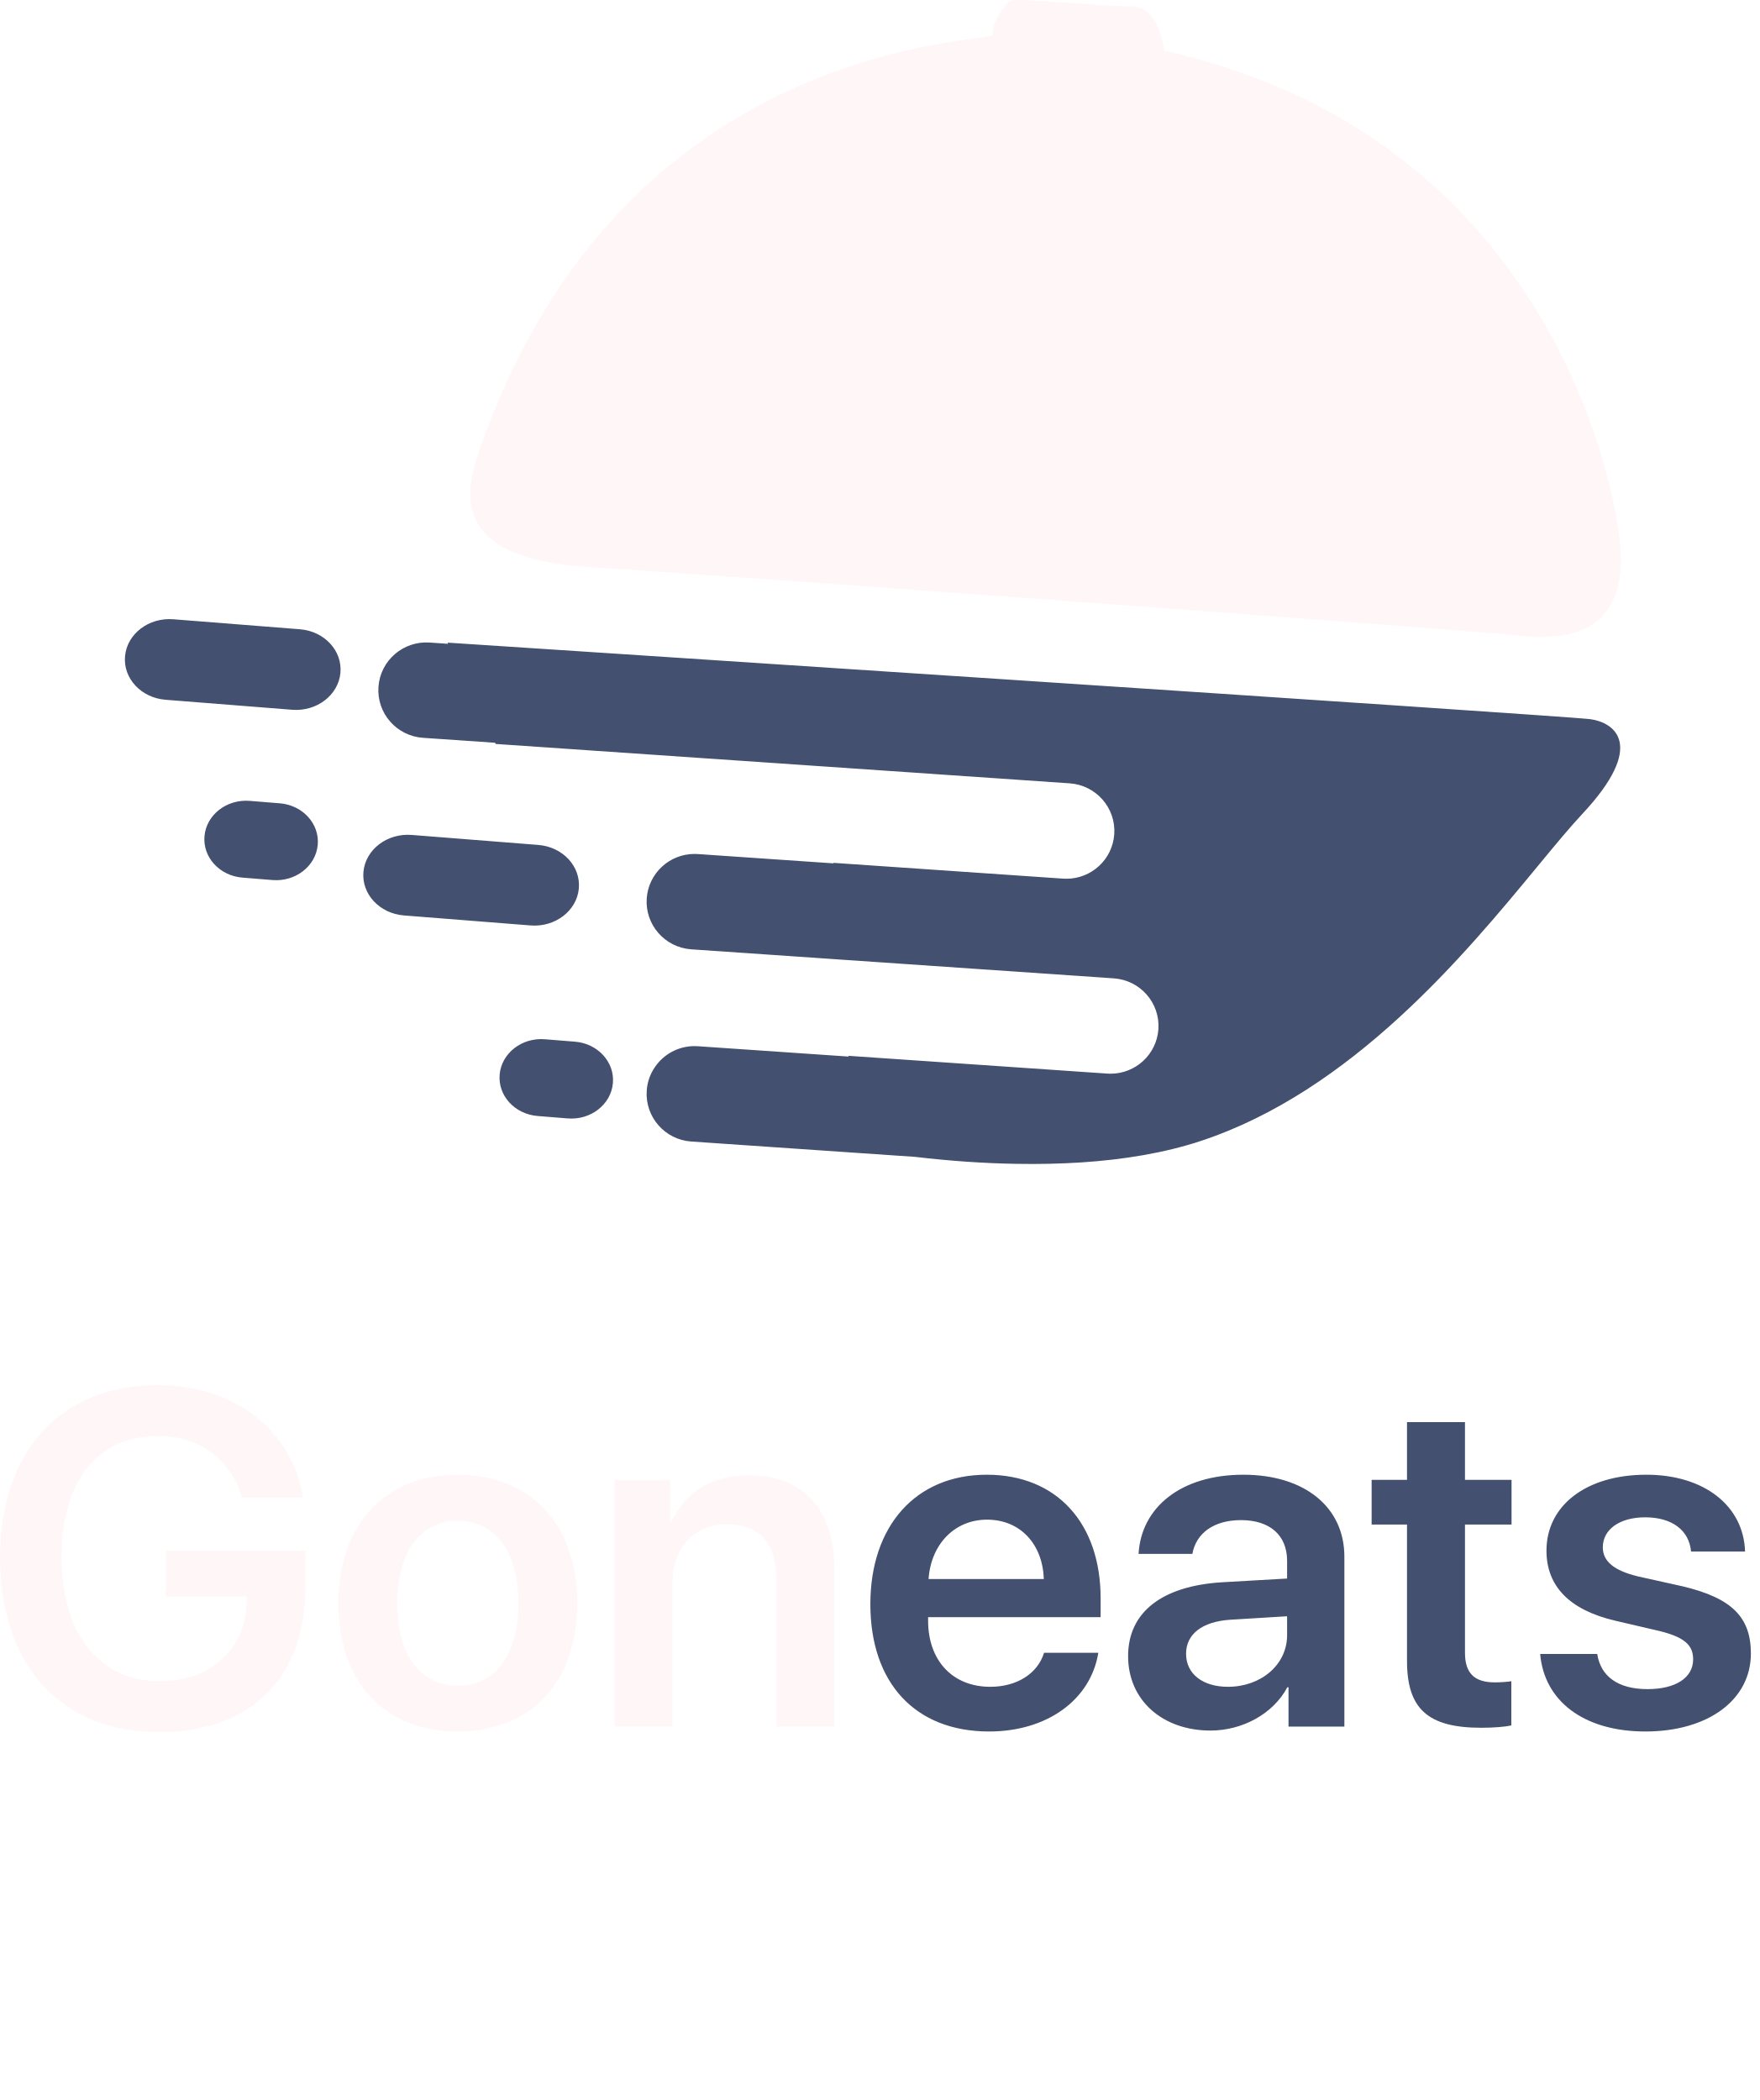
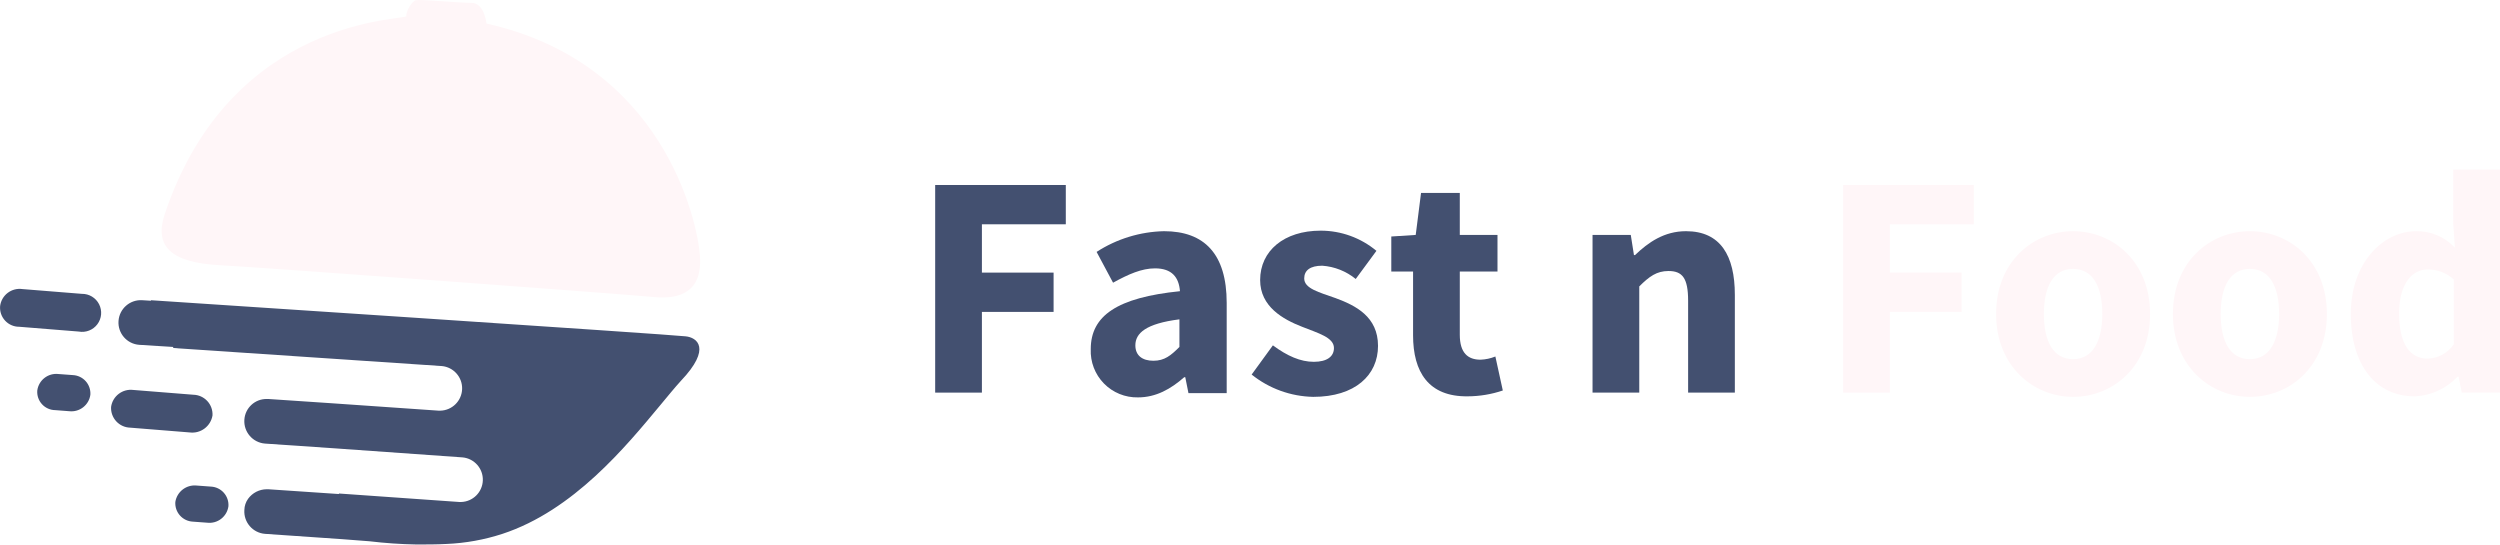
- <svg xmlns="http://www.w3.org/2000/svg" width="155" height="185" viewBox="0 0 155 185" fill="none">
-   <path fill-rule="evenodd" clip-rule="evenodd" d="M14.583 61.646L25.736 62.527C27.895 62.697 29.797 61.248 29.985 59.289C30.173 57.331 28.575 55.605 26.417 55.435L15.263 54.554C13.105 54.384 11.203 55.834 11.015 57.791C10.827 59.75 12.425 61.476 14.583 61.646ZM140.065 63.353C137.96 63.073 39.422 56.613 39.422 56.613C39.422 56.613 39.437 56.648 39.472 56.713L39.474 56.717L37.842 56.605C35.514 56.445 33.496 58.195 33.336 60.512C33.175 62.83 34.932 64.838 37.261 64.998L43.612 65.434C43.619 65.451 43.628 65.469 43.637 65.486C43.645 65.504 43.654 65.521 43.661 65.538L94.221 69.008C96.552 69.168 98.31 71.178 98.149 73.498C97.993 75.713 96.14 77.413 93.935 77.413C93.84 77.413 93.749 77.409 93.653 77.404L93.638 77.403L73.417 76.013L73.42 76.058L61.472 75.238L61.459 75.238C61.363 75.233 61.272 75.228 61.176 75.228C58.976 75.228 57.123 76.928 56.967 79.143C56.806 81.448 58.544 83.448 60.85 83.628L74.085 84.538L98.109 86.188C100.439 86.348 102.197 88.353 102.037 90.674C101.881 92.888 100.028 94.588 97.828 94.588C97.732 94.588 97.642 94.584 97.546 94.579H97.546H97.546L97.531 94.578L74.743 93.013L74.748 93.078L61.472 92.168L61.459 92.168C61.363 92.163 61.272 92.158 61.176 92.158C59.739 92.158 58.449 92.884 57.69 94.003C57.278 94.598 57.022 95.303 56.967 96.073C56.806 98.393 58.564 100.404 60.89 100.563L75.406 101.558L80.655 101.918L80.695 101.924C83.583 102.263 86.566 102.483 89.54 102.529H89.575C91.483 102.563 93.382 102.523 95.246 102.404C98.988 102.158 102.564 101.569 105.724 100.529C119.09 96.132 129.067 84.04 135.437 76.321L135.437 76.321C136.95 74.488 138.259 72.902 139.361 71.723C145.113 65.583 142.169 63.633 140.065 63.353ZM46.737 81.527L35.583 80.646C33.425 80.476 31.827 78.75 32.015 76.791C32.203 74.833 34.105 73.384 36.264 73.554L47.417 74.435C49.576 74.605 51.173 76.331 50.985 78.29C50.797 80.248 48.895 81.697 46.737 81.527ZM50.007 98.528L47.356 98.314C45.334 98.152 43.838 96.507 44.014 94.64C44.19 92.773 45.972 91.391 47.994 91.553L50.644 91.767C52.666 91.929 54.162 93.574 53.986 95.441C53.81 97.308 52.029 98.69 50.007 98.528ZM21.357 77.314L24.006 77.528C26.028 77.69 27.81 76.308 27.986 74.441C28.162 72.574 26.666 70.929 24.644 70.767L21.994 70.553C19.972 70.391 18.19 71.773 18.014 73.64C17.838 75.507 19.334 77.152 21.357 77.314Z" fill="#435070" />
-   <path fill-rule="evenodd" clip-rule="evenodd" d="M41.985 40.391C40.032 46.425 43.101 49.442 52.31 49.99C61.52 50.539 129.054 55.475 134.077 56.024C139.101 56.572 143.287 54.927 142.729 48.208C142.171 41.488 135.753 11.868 102.543 4.463C102.543 4.463 102.148 0.544 99.694 0.556C97.24 0.567 89.984 -0.153 89.194 0.03C88.403 0.213 87.334 2.224 87.427 3.046C87.52 3.869 54.45 3.001 41.985 40.391" fill="#FFF6F8" />
-   <path fill-rule="evenodd" clip-rule="evenodd" d="M26.915 139.76C26.915 147.778 22.116 152.598 14.015 152.598C5.381 152.598 0.008 146.732 0.008 137.196C0.008 127.804 5.361 122.021 13.913 122.021C20.639 122.021 25.725 125.999 26.689 131.926H21.316C20.311 128.521 17.563 126.512 13.933 126.512C8.601 126.512 5.422 130.47 5.422 137.135C5.422 143.943 8.745 148.106 14.077 148.106C18.547 148.106 21.644 145.276 21.726 141.134L21.747 140.642H14.61V136.602H26.915V139.76ZM50.847 141.236C50.847 148.291 46.705 152.536 40.327 152.536C33.949 152.536 29.806 148.291 29.806 141.236C29.806 134.223 33.99 129.916 40.327 129.916C46.664 129.916 50.847 134.202 50.847 141.236ZM40.327 148.496C37.086 148.496 34.995 145.871 34.995 141.236C34.995 136.622 37.107 133.977 40.327 133.977C43.567 133.977 45.659 136.622 45.659 141.236C45.659 145.871 43.567 148.496 40.327 148.496ZM59.235 139.514V152.105H54.128V130.367H59.03V134.1H59.132C60.301 131.516 62.619 129.957 65.961 129.957C70.76 129.957 73.488 133.033 73.488 138.058V152.105H68.381V139.083C68.381 136.007 66.946 134.284 64.034 134.284C61.101 134.284 59.235 136.396 59.235 139.514Z" fill="#FFF6F8" />
-   <path fill-rule="evenodd" clip-rule="evenodd" d="M130.479 152.208C131.566 152.208 132.571 152.126 133.125 152.003V148.106C132.796 148.168 132.14 148.209 131.668 148.209C129.864 148.209 129.043 147.389 129.043 145.604V134.305H133.145V130.367H129.043V125.281H123.937V130.367H120.82V134.305H123.937V146.322C123.937 150.547 125.783 152.208 130.479 152.208ZM96.744 145.604C96.087 149.706 92.273 152.536 87.126 152.536C80.604 152.536 76.666 148.25 76.666 141.318C76.666 134.448 80.645 129.916 86.92 129.916C93.093 129.916 96.949 134.202 96.949 140.806V142.467H81.752V142.774C81.752 146.261 83.885 148.599 87.228 148.599C89.607 148.599 91.412 147.409 91.965 145.604H96.744ZM81.793 139.104H91.945C91.842 136.027 89.874 133.874 86.941 133.874C84.07 133.874 81.999 136.068 81.793 139.104ZM106.628 152.454C109.417 152.454 112.145 150.998 113.396 148.64H113.499V152.105H118.42V137.135C118.42 132.767 114.914 129.916 109.52 129.916C103.983 129.916 100.517 132.828 100.292 136.889H105.029C105.357 135.084 106.895 133.915 109.315 133.915C111.837 133.915 113.375 135.228 113.375 137.504V139.062L107.633 139.391C102.342 139.719 99.369 142.036 99.369 145.892C99.369 149.809 102.424 152.454 106.628 152.454ZM104.475 145.687C104.475 147.471 105.952 148.599 108.167 148.599C111.058 148.599 113.375 146.671 113.375 144.046V142.385L108.351 142.692C105.89 142.856 104.475 143.964 104.475 145.687ZM154.227 145.666C154.227 149.768 150.433 152.536 144.937 152.536C139.482 152.536 136.016 149.829 135.667 145.707H140.692C141 147.696 142.538 148.804 145.122 148.804C147.603 148.804 149.141 147.799 149.141 146.179C149.141 144.907 148.341 144.23 146.229 143.697L142.271 142.774C138.251 141.831 136.221 139.739 136.221 136.602C136.221 132.623 139.728 129.916 145.019 129.916C150.125 129.916 153.591 132.664 153.714 136.684H148.957C148.792 134.817 147.295 133.669 144.917 133.669C142.661 133.669 141.184 134.735 141.184 136.314C141.184 137.545 142.168 138.365 144.301 138.878L148.177 139.739C152.525 140.765 154.227 142.446 154.227 145.666Z" fill="#435070" />
+ <svg xmlns="http://www.w3.org/2000/svg" id="Livello_1" data-name="Livello 1" viewBox="0 0 470.82 102.54">
+   <defs>
+     <style>.cls-1,.cls-3{fill:#435070;}.cls-1,.cls-2{fill-rule:evenodd;}.cls-2,.cls-4{fill:#fff6f8;}</style>
+   </defs>
+   <path class="cls-1" d="M15.2,74.6l11.2.9a3.58,3.58,0,1,0,.6-7.1l-11.2-.9a3.7,3.7,0,0,0-4.2,3.2A3.59,3.59,0,0,0,15.2,74.6Zm125.5,1.8C138.6,76.1,40,69.6,40,69.6v.1h0l-1.6-.1a4.21,4.21,0,0,0-.6,8.4l6.4.4v.2L94.8,82a4.21,4.21,0,0,1-.3,8.4h-.3L74,89h0l-11.9-.8h-.3a4.17,4.17,0,0,0-4.2,3.9,4.23,4.23,0,0,0,3.9,4.5l13.2.9,24,1.7a4.21,4.21,0,0,1-.3,8.4h-.3L75.4,106v.1l-13.3-.9h-.3a4.36,4.36,0,0,0-3.5,1.8,3.77,3.77,0,0,0-.7,2.1,4.23,4.23,0,0,0,3.9,4.5l14.5,1,5.2.4h0a86.7,86.7,0,0,0,8.8.6h0c1.9,0,3.8,0,5.7-.1a39.1,39.1,0,0,0,10.5-1.9c13.4-4.4,23.3-16.5,29.7-24.2h0c1.5-1.8,2.8-3.4,3.9-4.6C145.7,78.6,142.8,76.6,140.7,76.4ZM47.3,94.5l-11.2-.9a3.7,3.7,0,0,1-3.6-3.9,3.75,3.75,0,0,1,4.2-3.2l11.3.9a3.7,3.7,0,0,1,3.6,3.9A3.86,3.86,0,0,1,47.3,94.5Zm3.3,17-2.7-.2a3.47,3.47,0,0,1-3.3-3.7,3.68,3.68,0,0,1,4-3.1l2.7.2a3.47,3.47,0,0,1,3.3,3.7A3.61,3.61,0,0,1,50.6,111.5ZM22,90.3l2.6.2a3.61,3.61,0,0,0,4-3.1,3.47,3.47,0,0,0-3.3-3.7l-2.7-.2a3.61,3.61,0,0,0-4,3.1A3.43,3.43,0,0,0,22,90.3Z" transform="translate(-11.58 -13.06)" />
+   <path class="cls-2" d="M42.6,53.4c-2,6,1.1,9.1,10.3,9.6s76.7,5.5,81.8,6,9.2-1.1,8.7-7.8-7-36.3-40.2-43.7c0,0-.4-3.9-2.8-3.9s-9.7-.7-10.5-.5-1.9,2.2-1.8,3-33-.1-45.5,37.3" transform="translate(-11.58 -13.06)" />
+   <path class="cls-3" d="M187.6,47.9h24.7v7.4H196.5v9.1H210v7.4H196.5V87h-8.8V47.9Z" transform="translate(-11.58 -13.06)" />
+   <path class="cls-3" d="M217,78.8c0-6.3,5-9.7,16.8-10.9-.2-2.6-1.5-4.3-4.7-4.3-2.5,0-5,1.1-7.9,2.7l-3.1-5.8a24.35,24.35,0,0,1,12.7-3.9c7.6,0,11.8,4.3,11.8,13.5v17h-7.2l-.6-3h-.2c-2.5,2.2-5.3,3.8-8.7,3.8A8.72,8.72,0,0,1,217,78.8Zm16.7-.4V73.2c-6.3.8-8.3,2.6-8.3,4.9,0,1.9,1.3,2.9,3.4,2.9S232.1,80,233.7,78.4Z" transform="translate(-11.58 -13.06)" />
+   <path class="cls-3" d="M247.3,83.6l4-5.5c2.7,2,5.2,3.1,7.7,3.1s3.8-1,3.8-2.6c0-2-3-2.8-6-4-3.6-1.4-7.9-3.8-7.9-8.8,0-5.5,4.5-9.3,11.4-9.3a16.39,16.39,0,0,1,10.5,3.8l-3.9,5.3a11.21,11.21,0,0,0-6.3-2.5c-2.3,0-3.4.9-3.4,2.4,0,1.9,2.8,2.6,5.9,3.7,3.8,1.4,8,3.5,8,9s-4.3,9.6-12.2,9.6A19.13,19.13,0,0,1,247.3,83.6Z" transform="translate(-11.58 -13.06)" />
+   <path class="cls-3" d="M277.7,76.2v-12h-4.1V57.6l4.6-.3,1-7.9h7.3v7.9h7.1v6.9h-7.1V76.1c0,3.4,1.5,4.7,3.9,4.7a8.21,8.21,0,0,0,2.8-.6l1.4,6.4a20.87,20.87,0,0,1-6.6,1.1C280.6,87.8,277.7,83.1,277.7,76.2Z" transform="translate(-11.58 -13.06)" />
+   <path class="cls-3" d="M311.5,57.3h7.2l.6,3.8h.2c2.5-2.4,5.5-4.5,9.6-4.5,6.5,0,9.2,4.6,9.2,12V87h-8.8V69.7c0-4.3-1.1-5.6-3.7-5.6-2.2,0-3.6,1-5.5,2.9V87h-8.8V57.3Z" transform="translate(-11.58 -13.06)" />
+   <path class="cls-4" d="M358.6,47.9h24.7v7.4H367.5v9.1H381v7.4H367.5V87h-8.8V47.9Z" transform="translate(-11.58 -13.06)" />
+   <path class="cls-4" d="M387.5,72.2c0-9.9,7-15.6,14.5-15.6s14.5,5.7,14.5,15.6-7,15.6-14.5,15.6S387.5,82,387.5,72.2Zm20,0c0-5.2-1.8-8.5-5.5-8.5s-5.5,3.3-5.5,8.5,1.8,8.5,5.5,8.5S407.5,77.3,407.5,72.2Z" transform="translate(-11.58 -13.06)" />
+   <path class="cls-4" d="M420.8,72.2c0-9.9,7-15.6,14.5-15.6s14.5,5.7,14.5,15.6-7,15.6-14.5,15.6S420.8,82,420.8,72.2Zm20,0c0-5.2-1.8-8.5-5.5-8.5s-5.5,3.3-5.5,8.5,1.8,8.5,5.5,8.5S440.8,77.3,440.8,72.2Z" transform="translate(-11.58 -13.06)" />
+   <path class="cls-4" d="M454.3,72.2c0-9.7,6.1-15.6,12.3-15.6a9.7,9.7,0,0,1,7.3,3.1l-.3-4.5V45h8.8V87h-7.2l-.6-3h-.2a11.74,11.74,0,0,1-7.9,3.7C459.1,87.8,454.3,81.9,454.3,72.2Zm19.4,5.7V65.7a7.26,7.26,0,0,0-4.9-1.9c-2.9,0-5.4,2.6-5.4,8.3s2,8.5,5.4,8.5A6.2,6.2,0,0,0,473.7,77.9Z" transform="translate(-11.58 -13.06)" />
</svg>
